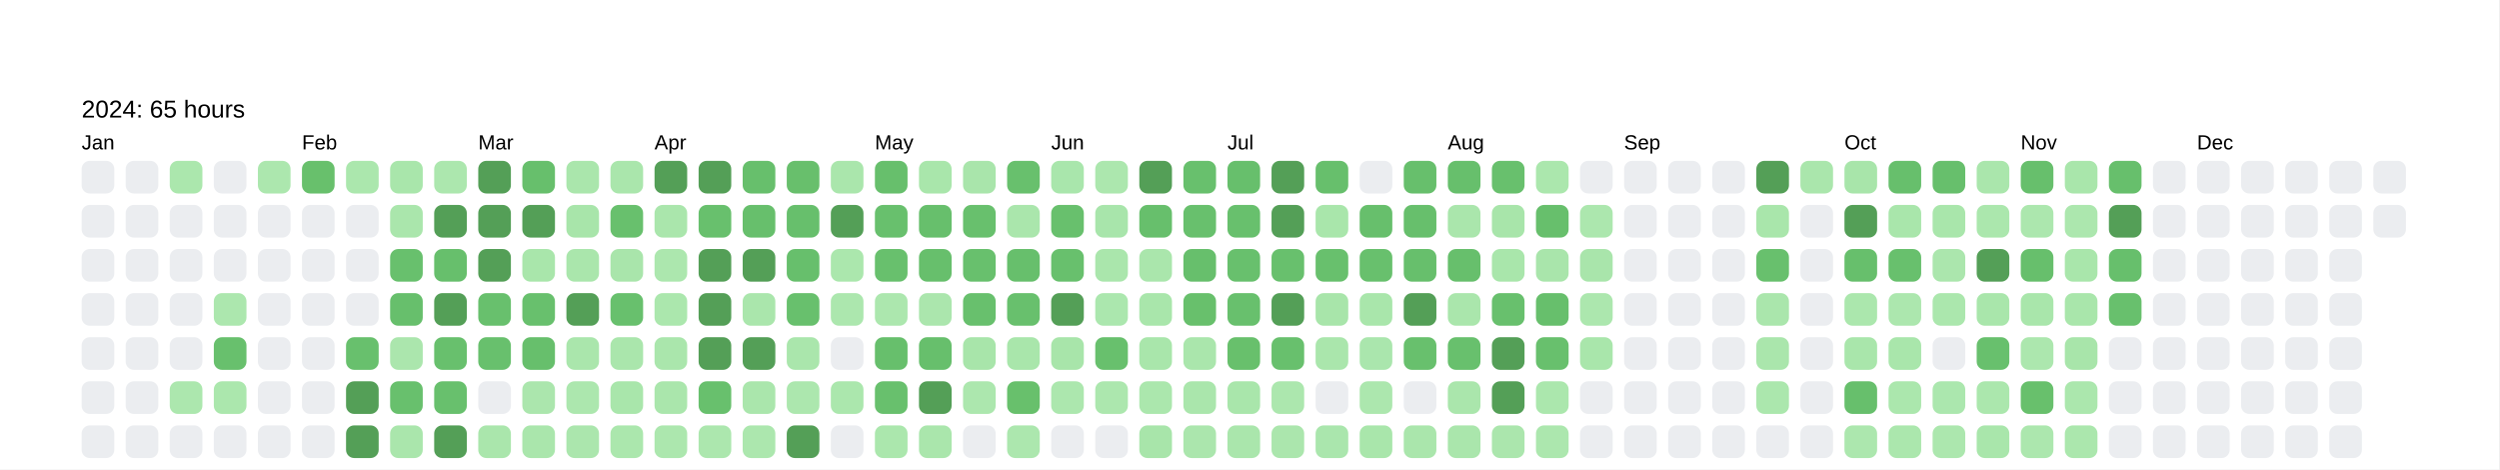
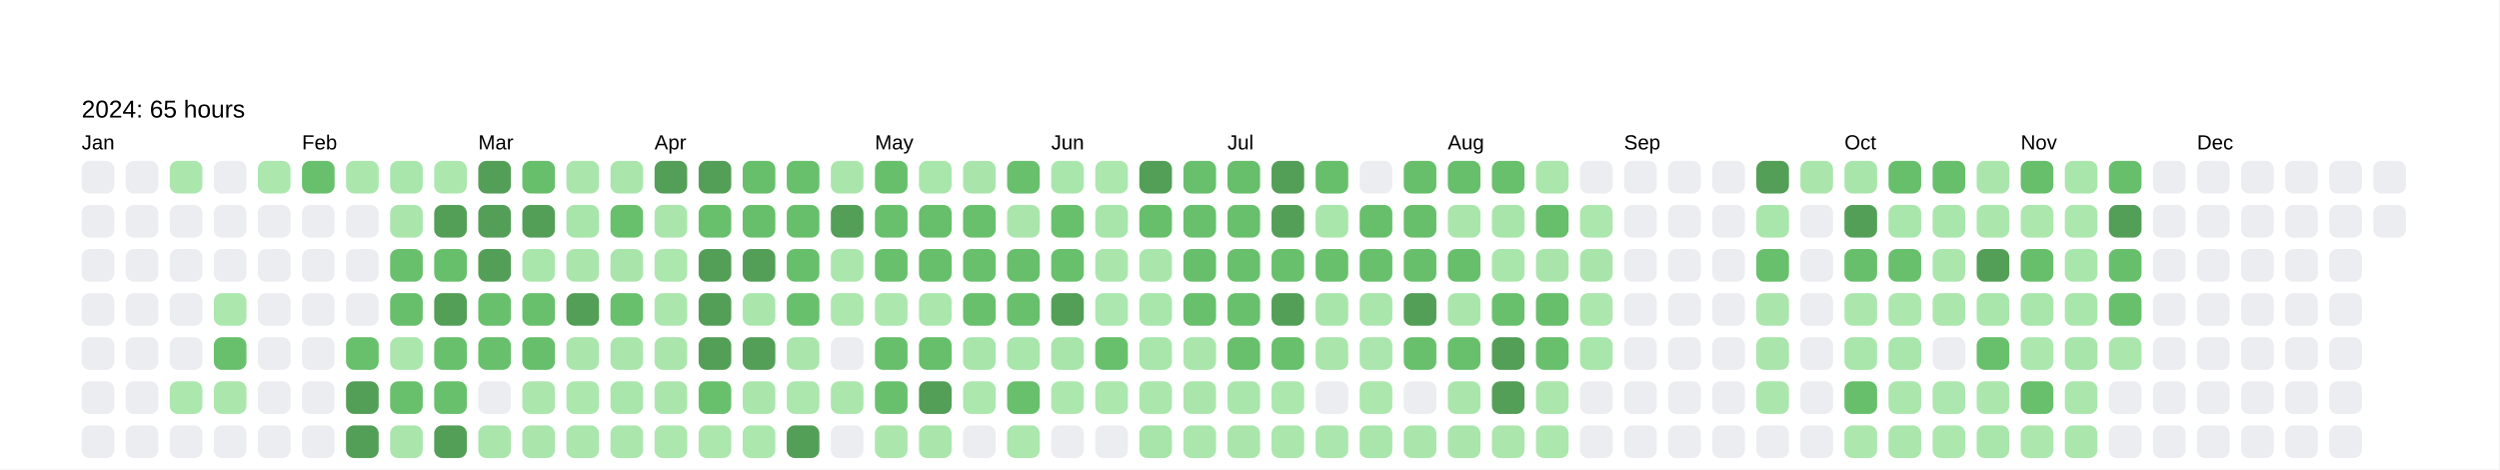
<svg xmlns="http://www.w3.org/2000/svg" baseProfile="full" height="57.5mm" version="1.1" viewBox="0,0,306.2,57.5" width="306.2mm">
  <defs />
  <rect fill="#FFFFFF" height="57.5" width="306.2" x="0" y="0" />
  <text fill="#000000" style="font-size:6px; font-family:Arial; font-weight:bold;" x="10" y="10" />
  <text fill="#000000" style="font-size:3px; font-family:Arial;" x="10" y="14.4">2024: 65 hours</text>
  <text fill="#000000" style="font-size:2.5px; font-family:Arial" x="10" y="18.3">Jan</text>
  <rect fill="#EBEDF0" height="4" rx="1" ry="1" width="4" x="10" y="19.7" />
  <rect fill="#EBEDF0" height="4" rx="1" ry="1" width="4" x="10" y="25.1" />
  <rect fill="#EBEDF0" height="4" rx="1" ry="1" width="4" x="10" y="30.5" />
  <rect fill="#EBEDF0" height="4" rx="1" ry="1" width="4" x="10" y="35.9" />
  <rect fill="#EBEDF0" height="4" rx="1" ry="1" width="4" x="10" y="41.3" />
  <rect fill="#EBEDF0" height="4" rx="1" ry="1" width="4" x="10" y="46.7" />
  <rect fill="#EBEDF0" height="4" rx="1" ry="1" width="4" x="10" y="52.1" />
  <rect fill="#EBEDF0" height="4" rx="1" ry="1" width="4" x="15.4" y="19.7" />
  <rect fill="#EBEDF0" height="4" rx="1" ry="1" width="4" x="15.4" y="25.1" />
  <rect fill="#EBEDF0" height="4" rx="1" ry="1" width="4" x="15.4" y="30.5" />
  <rect fill="#EBEDF0" height="4" rx="1" ry="1" width="4" x="15.4" y="35.9" />
  <rect fill="#EBEDF0" height="4" rx="1" ry="1" width="4" x="15.4" y="41.3" />
  <rect fill="#EBEDF0" height="4" rx="1" ry="1" width="4" x="15.4" y="46.7" />
  <rect fill="#EBEDF0" height="4" rx="1" ry="1" width="4" x="15.4" y="52.1" />
  <rect fill="#abe7ad" height="4" rx="1" ry="1" width="4" x="20.8" y="19.7" />
  <rect fill="#EBEDF0" height="4" rx="1" ry="1" width="4" x="20.8" y="25.1" />
  <rect fill="#EBEDF0" height="4" rx="1" ry="1" width="4" x="20.8" y="30.5" />
  <rect fill="#EBEDF0" height="4" rx="1" ry="1" width="4" x="20.8" y="35.9" />
  <rect fill="#EBEDF0" height="4" rx="1" ry="1" width="4" x="20.8" y="41.3" />
  <rect fill="#ace7ae" height="4" rx="1" ry="1" width="4" x="20.8" y="46.7" />
  <rect fill="#EBEDF0" height="4" rx="1" ry="1" width="4" x="20.8" y="52.1" />
  <rect fill="#EBEDF0" height="4" rx="1" ry="1" width="4" x="26.2" y="19.7" />
  <rect fill="#EBEDF0" height="4" rx="1" ry="1" width="4" x="26.2" y="25.1" />
  <rect fill="#EBEDF0" height="4" rx="1" ry="1" width="4" x="26.2" y="30.5" />
  <rect fill="#ace7ae" height="4" rx="1" ry="1" width="4" x="26.2" y="35.9" />
  <rect fill="#68c06d" height="4" rx="1" ry="1" width="4" x="26.2" y="41.3" />
  <rect fill="#abe7ad" height="4" rx="1" ry="1" width="4" x="26.2" y="46.7" />
  <rect fill="#EBEDF0" height="4" rx="1" ry="1" width="4" x="26.2" y="52.1" />
  <rect fill="#ace7ae" height="4" rx="1" ry="1" width="4" x="31.6" y="19.7" />
  <rect fill="#EBEDF0" height="4" rx="1" ry="1" width="4" x="31.6" y="25.1" />
  <rect fill="#EBEDF0" height="4" rx="1" ry="1" width="4" x="31.6" y="30.5" />
  <rect fill="#EBEDF0" height="4" rx="1" ry="1" width="4" x="31.6" y="35.9" />
  <rect fill="#EBEDF0" height="4" rx="1" ry="1" width="4" x="31.6" y="41.3" />
  <rect fill="#EBEDF0" height="4" rx="1" ry="1" width="4" x="31.6" y="46.7" />
  <rect fill="#EBEDF0" height="4" rx="1" ry="1" width="4" x="31.6" y="52.1" />
  <text fill="#000000" style="font-size:2.5px; font-family:Arial" x="37.0" y="18.3">Feb</text>
  <rect fill="#68c06c" height="4" rx="1" ry="1" width="4" x="37.0" y="19.7" />
  <rect fill="#EBEDF0" height="4" rx="1" ry="1" width="4" x="37.0" y="25.1" />
  <rect fill="#EBEDF0" height="4" rx="1" ry="1" width="4" x="37.0" y="30.5" />
  <rect fill="#EBEDF0" height="4" rx="1" ry="1" width="4" x="37.0" y="35.9" />
  <rect fill="#EBEDF0" height="4" rx="1" ry="1" width="4" x="37.0" y="41.3" />
  <rect fill="#EBEDF0" height="4" rx="1" ry="1" width="4" x="37.0" y="46.7" />
  <rect fill="#EBEDF0" height="4" rx="1" ry="1" width="4" x="37.0" y="52.1" />
  <rect fill="#abe7ad" height="4" rx="1" ry="1" width="4" x="42.4" y="19.7" />
  <rect fill="#EBEDF0" height="4" rx="1" ry="1" width="4" x="42.4" y="25.1" />
  <rect fill="#EBEDF0" height="4" rx="1" ry="1" width="4" x="42.4" y="30.5" />
  <rect fill="#EBEDF0" height="4" rx="1" ry="1" width="4" x="42.4" y="35.9" />
  <rect fill="#68c06d" height="4" rx="1" ry="1" width="4" x="42.4" y="41.3" />
  <rect fill="#549F57" height="4" rx="1" ry="1" width="4" x="42.4" y="46.7" />
  <rect fill="#549F57" height="4" rx="1" ry="1" width="4" x="42.4" y="52.1" />
  <rect fill="#a9e6ab" height="4" rx="1" ry="1" width="4" x="47.8" y="19.7" />
  <rect fill="#aae6ac" height="4" rx="1" ry="1" width="4" x="47.8" y="25.1" />
  <rect fill="#68c06d" height="4" rx="1" ry="1" width="4" x="47.8" y="30.5" />
  <rect fill="#67bf6c" height="4" rx="1" ry="1" width="4" x="47.8" y="35.9" />
  <rect fill="#abe6ad" height="4" rx="1" ry="1" width="4" x="47.8" y="41.3" />
  <rect fill="#68c06d" height="4" rx="1" ry="1" width="4" x="47.8" y="46.7" />
  <rect fill="#aae6ac" height="4" rx="1" ry="1" width="4" x="47.8" y="52.1" />
  <rect fill="#ace7ae" height="4" rx="1" ry="1" width="4" x="53.2" y="19.7" />
  <rect fill="#549F57" height="4" rx="1" ry="1" width="4" x="53.2" y="25.1" />
  <rect fill="#67bf6c" height="4" rx="1" ry="1" width="4" x="53.2" y="30.5" />
  <rect fill="#549F57" height="4" rx="1" ry="1" width="4" x="53.2" y="35.9" />
  <rect fill="#68c06d" height="4" rx="1" ry="1" width="4" x="53.2" y="41.3" />
  <rect fill="#68c06d" height="4" rx="1" ry="1" width="4" x="53.2" y="46.7" />
  <rect fill="#549F57" height="4" rx="1" ry="1" width="4" x="53.2" y="52.1" />
  <text fill="#000000" style="font-size:2.5px; font-family:Arial" x="58.6" y="18.3">Mar</text>
  <rect fill="#549F57" height="4" rx="1" ry="1" width="4" x="58.6" y="19.7" />
  <rect fill="#549F57" height="4" rx="1" ry="1" width="4" x="58.6" y="25.1" />
  <rect fill="#549F57" height="4" rx="1" ry="1" width="4" x="58.6" y="30.5" />
  <rect fill="#68c06d" height="4" rx="1" ry="1" width="4" x="58.6" y="35.9" />
  <rect fill="#68c06d" height="4" rx="1" ry="1" width="4" x="58.6" y="41.3" />
  <rect fill="#EBEDF0" height="4" rx="1" ry="1" width="4" x="58.6" y="46.7" />
  <rect fill="#aae6ac" height="4" rx="1" ry="1" width="4" x="58.6" y="52.1" />
  <rect fill="#67bf6c" height="4" rx="1" ry="1" width="4" x="64" y="19.7" />
  <rect fill="#549F57" height="4" rx="1" ry="1" width="4" x="64" y="25.1" />
  <rect fill="#a9e6ab" height="4" rx="1" ry="1" width="4" x="64" y="30.5" />
  <rect fill="#68c06d" height="4" rx="1" ry="1" width="4" x="64" y="35.9" />
  <rect fill="#67bf6c" height="4" rx="1" ry="1" width="4" x="64" y="41.3" />
  <rect fill="#abe6ad" height="4" rx="1" ry="1" width="4" x="64" y="46.7" />
  <rect fill="#aae6ac" height="4" rx="1" ry="1" width="4" x="64" y="52.1" />
  <rect fill="#aae6ac" height="4" rx="1" ry="1" width="4" x="69.4" y="19.7" />
  <rect fill="#a8e5aa" height="4" rx="1" ry="1" width="4" x="69.4" y="25.1" />
  <rect fill="#aae6ac" height="4" rx="1" ry="1" width="4" x="69.4" y="30.5" />
  <rect fill="#549F57" height="4" rx="1" ry="1" width="4" x="69.4" y="35.9" />
  <rect fill="#aae6ac" height="4" rx="1" ry="1" width="4" x="69.4" y="41.3" />
  <rect fill="#ace7ae" height="4" rx="1" ry="1" width="4" x="69.4" y="46.7" />
  <rect fill="#abe6ad" height="4" rx="1" ry="1" width="4" x="69.4" y="52.1" />
  <rect fill="#aae6ac" height="4" rx="1" ry="1" width="4" x="74.8" y="19.7" />
  <rect fill="#68c06d" height="4" rx="1" ry="1" width="4" x="74.8" y="25.1" />
  <rect fill="#a9e5ab" height="4" rx="1" ry="1" width="4" x="74.8" y="30.5" />
  <rect fill="#68c06d" height="4" rx="1" ry="1" width="4" x="74.8" y="35.9" />
  <rect fill="#aae6ac" height="4" rx="1" ry="1" width="4" x="74.8" y="41.3" />
  <rect fill="#a9e6ab" height="4" rx="1" ry="1" width="4" x="74.8" y="46.7" />
  <rect fill="#abe7ad" height="4" rx="1" ry="1" width="4" x="74.8" y="52.1" />
  <text fill="#000000" style="font-size:2.5px; font-family:Arial" x="80.2" y="18.3">Apr</text>
  <rect fill="#549F57" height="4" rx="1" ry="1" width="4" x="80.2" y="19.7" />
  <rect fill="#aae6ac" height="4" rx="1" ry="1" width="4" x="80.2" y="25.1" />
  <rect fill="#ace7ae" height="4" rx="1" ry="1" width="4" x="80.2" y="30.5" />
  <rect fill="#abe7ad" height="4" rx="1" ry="1" width="4" x="80.2" y="35.9" />
  <rect fill="#aae6ac" height="4" rx="1" ry="1" width="4" x="80.2" y="41.3" />
  <rect fill="#aae6ac" height="4" rx="1" ry="1" width="4" x="80.2" y="46.7" />
  <rect fill="#ace7ae" height="4" rx="1" ry="1" width="4" x="80.2" y="52.1" />
  <rect fill="#549F57" height="4" rx="1" ry="1" width="4" x="85.6" y="19.7" />
  <rect fill="#68c06d" height="4" rx="1" ry="1" width="4" x="85.6" y="25.1" />
  <rect fill="#549F57" height="4" rx="1" ry="1" width="4" x="85.6" y="30.5" />
  <rect fill="#549F57" height="4" rx="1" ry="1" width="4" x="85.6" y="35.9" />
  <rect fill="#549F57" height="4" rx="1" ry="1" width="4" x="85.6" y="41.3" />
  <rect fill="#68c06d" height="4" rx="1" ry="1" width="4" x="85.6" y="46.7" />
  <rect fill="#ace7ae" height="4" rx="1" ry="1" width="4" x="85.6" y="52.1" />
  <rect fill="#67bf6c" height="4" rx="1" ry="1" width="4" x="91" y="19.7" />
  <rect fill="#67bf6c" height="4" rx="1" ry="1" width="4" x="91" y="25.1" />
  <rect fill="#549F57" height="4" rx="1" ry="1" width="4" x="91" y="30.5" />
  <rect fill="#aae6ac" height="4" rx="1" ry="1" width="4" x="91" y="35.9" />
  <rect fill="#549F57" height="4" rx="1" ry="1" width="4" x="91" y="41.3" />
  <rect fill="#aae6ac" height="4" rx="1" ry="1" width="4" x="91" y="46.7" />
  <rect fill="#ace7ae" height="4" rx="1" ry="1" width="4" x="91" y="52.1" />
  <rect fill="#68bf6c" height="4" rx="1" ry="1" width="4" x="96.4" y="19.7" />
  <rect fill="#67bf6c" height="4" rx="1" ry="1" width="4" x="96.4" y="25.1" />
  <rect fill="#67bf6c" height="4" rx="1" ry="1" width="4" x="96.4" y="30.5" />
  <rect fill="#68c06d" height="4" rx="1" ry="1" width="4" x="96.4" y="35.9" />
  <rect fill="#aae6ac" height="4" rx="1" ry="1" width="4" x="96.4" y="41.3" />
  <rect fill="#ace7ae" height="4" rx="1" ry="1" width="4" x="96.4" y="46.7" />
  <rect fill="#549F57" height="4" rx="1" ry="1" width="4" x="96.4" y="52.1" />
  <rect fill="#aae6ac" height="4" rx="1" ry="1" width="4" x="101.8" y="19.7" />
  <rect fill="#549F57" height="4" rx="1" ry="1" width="4" x="101.8" y="25.1" />
  <rect fill="#abe7ad" height="4" rx="1" ry="1" width="4" x="101.8" y="30.5" />
  <rect fill="#ace7ae" height="4" rx="1" ry="1" width="4" x="101.8" y="35.9" />
  <rect fill="#EBEDF0" height="4" rx="1" ry="1" width="4" x="101.8" y="41.3" />
  <rect fill="#abe7ad" height="4" rx="1" ry="1" width="4" x="101.8" y="46.7" />
  <rect fill="#EBEDF0" height="4" rx="1" ry="1" width="4" x="101.8" y="52.1" />
  <text fill="#000000" style="font-size:2.5px; font-family:Arial" x="107.2" y="18.3">May</text>
  <rect fill="#67bf6c" height="4" rx="1" ry="1" width="4" x="107.2" y="19.7" />
  <rect fill="#68c06d" height="4" rx="1" ry="1" width="4" x="107.2" y="25.1" />
  <rect fill="#68c06d" height="4" rx="1" ry="1" width="4" x="107.2" y="30.5" />
  <rect fill="#ace7ae" height="4" rx="1" ry="1" width="4" x="107.2" y="35.9" />
  <rect fill="#67bf6c" height="4" rx="1" ry="1" width="4" x="107.2" y="41.3" />
  <rect fill="#68c06d" height="4" rx="1" ry="1" width="4" x="107.2" y="46.7" />
  <rect fill="#abe7ad" height="4" rx="1" ry="1" width="4" x="107.2" y="52.1" />
  <rect fill="#a9e6ab" height="4" rx="1" ry="1" width="4" x="112.6" y="19.7" />
  <rect fill="#67bf6c" height="4" rx="1" ry="1" width="4" x="112.6" y="25.1" />
  <rect fill="#67bf6c" height="4" rx="1" ry="1" width="4" x="112.6" y="30.5" />
  <rect fill="#abe6ad" height="4" rx="1" ry="1" width="4" x="112.6" y="35.9" />
  <rect fill="#67bf6c" height="4" rx="1" ry="1" width="4" x="112.6" y="41.3" />
  <rect fill="#549F57" height="4" rx="1" ry="1" width="4" x="112.6" y="46.7" />
  <rect fill="#aae6ac" height="4" rx="1" ry="1" width="4" x="112.6" y="52.1" />
  <rect fill="#a9e5ab" height="4" rx="1" ry="1" width="4" x="118" y="19.7" />
  <rect fill="#68c06d" height="4" rx="1" ry="1" width="4" x="118" y="25.1" />
  <rect fill="#68c06d" height="4" rx="1" ry="1" width="4" x="118" y="30.5" />
  <rect fill="#68c06d" height="4" rx="1" ry="1" width="4" x="118" y="35.9" />
  <rect fill="#a8e5aa" height="4" rx="1" ry="1" width="4" x="118" y="41.3" />
  <rect fill="#ace7ae" height="4" rx="1" ry="1" width="4" x="118" y="46.7" />
  <rect fill="#EBEDF0" height="4" rx="1" ry="1" width="4" x="118" y="52.1" />
  <rect fill="#68c06d" height="4" rx="1" ry="1" width="4" x="123.4" y="19.7" />
  <rect fill="#aae6ac" height="4" rx="1" ry="1" width="4" x="123.4" y="25.1" />
  <rect fill="#67bf6c" height="4" rx="1" ry="1" width="4" x="123.4" y="30.5" />
  <rect fill="#68c06d" height="4" rx="1" ry="1" width="4" x="123.4" y="35.9" />
  <rect fill="#a9e6ab" height="4" rx="1" ry="1" width="4" x="123.4" y="41.3" />
  <rect fill="#68c06c" height="4" rx="1" ry="1" width="4" x="123.4" y="46.7" />
  <rect fill="#ace7ae" height="4" rx="1" ry="1" width="4" x="123.4" y="52.1" />
  <text fill="#000000" style="font-size:2.5px; font-family:Arial" x="128.8" y="18.3">Jun</text>
  <rect fill="#a9e6ac" height="4" rx="1" ry="1" width="4" x="128.8" y="19.7" />
  <rect fill="#68c06d" height="4" rx="1" ry="1" width="4" x="128.8" y="25.1" />
  <rect fill="#68c06d" height="4" rx="1" ry="1" width="4" x="128.8" y="30.5" />
  <rect fill="#549F57" height="4" rx="1" ry="1" width="4" x="128.8" y="35.9" />
  <rect fill="#a8e5aa" height="4" rx="1" ry="1" width="4" x="128.8" y="41.3" />
  <rect fill="#ace7ae" height="4" rx="1" ry="1" width="4" x="128.8" y="46.7" />
  <rect fill="#EBEDF0" height="4" rx="1" ry="1" width="4" x="128.8" y="52.1" />
  <rect fill="#ace7ae" height="4" rx="1" ry="1" width="4" x="134.2" y="19.7" />
  <rect fill="#a8e5ab" height="4" rx="1" ry="1" width="4" x="134.2" y="25.1" />
  <rect fill="#aae6ac" height="4" rx="1" ry="1" width="4" x="134.2" y="30.5" />
  <rect fill="#abe7ae" height="4" rx="1" ry="1" width="4" x="134.2" y="35.9" />
  <rect fill="#68c06d" height="4" rx="1" ry="1" width="4" x="134.2" y="41.3" />
  <rect fill="#ace7ae" height="4" rx="1" ry="1" width="4" x="134.2" y="46.7" />
  <rect fill="#EBEDF0" height="4" rx="1" ry="1" width="4" x="134.2" y="52.1" />
  <rect fill="#549F57" height="4" rx="1" ry="1" width="4" x="139.6" y="19.7" />
  <rect fill="#67bf6c" height="4" rx="1" ry="1" width="4" x="139.6" y="25.1" />
  <rect fill="#aae6ac" height="4" rx="1" ry="1" width="4" x="139.6" y="30.5" />
  <rect fill="#a9e6ab" height="4" rx="1" ry="1" width="4" x="139.6" y="35.9" />
  <rect fill="#a9e6ab" height="4" rx="1" ry="1" width="4" x="139.6" y="41.3" />
  <rect fill="#abe7ad" height="4" rx="1" ry="1" width="4" x="139.6" y="46.7" />
  <rect fill="#a8e5aa" height="4" rx="1" ry="1" width="4" x="139.6" y="52.1" />
  <rect fill="#68c06d" height="4" rx="1" ry="1" width="4" x="145" y="19.7" />
  <rect fill="#68c06d" height="4" rx="1" ry="1" width="4" x="145" y="25.1" />
  <rect fill="#67bf6c" height="4" rx="1" ry="1" width="4" x="145" y="30.5" />
  <rect fill="#68c06c" height="4" rx="1" ry="1" width="4" x="145" y="35.9" />
  <rect fill="#aae6ac" height="4" rx="1" ry="1" width="4" x="145" y="41.3" />
  <rect fill="#aae6ac" height="4" rx="1" ry="1" width="4" x="145" y="46.7" />
  <rect fill="#abe6ad" height="4" rx="1" ry="1" width="4" x="145" y="52.1" />
  <text fill="#000000" style="font-size:2.5px; font-family:Arial" x="150.4" y="18.3">Jul</text>
  <rect fill="#67bf6c" height="4" rx="1" ry="1" width="4" x="150.4" y="19.7" />
  <rect fill="#68c06d" height="4" rx="1" ry="1" width="4" x="150.4" y="25.1" />
  <rect fill="#68c06d" height="4" rx="1" ry="1" width="4" x="150.4" y="30.5" />
  <rect fill="#68c06d" height="4" rx="1" ry="1" width="4" x="150.4" y="35.9" />
  <rect fill="#68c06c" height="4" rx="1" ry="1" width="4" x="150.4" y="41.3" />
  <rect fill="#a9e6ab" height="4" rx="1" ry="1" width="4" x="150.4" y="46.7" />
  <rect fill="#aae6ac" height="4" rx="1" ry="1" width="4" x="150.4" y="52.1" />
  <rect fill="#549F57" height="4" rx="1" ry="1" width="4" x="155.8" y="19.7" />
  <rect fill="#549F57" height="4" rx="1" ry="1" width="4" x="155.8" y="25.1" />
  <rect fill="#68c06d" height="4" rx="1" ry="1" width="4" x="155.8" y="30.5" />
  <rect fill="#549F57" height="4" rx="1" ry="1" width="4" x="155.8" y="35.9" />
  <rect fill="#68c06d" height="4" rx="1" ry="1" width="4" x="155.8" y="41.3" />
  <rect fill="#ace7ae" height="4" rx="1" ry="1" width="4" x="155.8" y="46.7" />
  <rect fill="#abe6ad" height="4" rx="1" ry="1" width="4" x="155.8" y="52.1" />
  <rect fill="#67bf6c" height="4" rx="1" ry="1" width="4" x="161.2" y="19.7" />
  <rect fill="#a9e6ab" height="4" rx="1" ry="1" width="4" x="161.2" y="25.1" />
  <rect fill="#68c06d" height="4" rx="1" ry="1" width="4" x="161.2" y="30.5" />
  <rect fill="#a8e5aa" height="4" rx="1" ry="1" width="4" x="161.2" y="35.9" />
  <rect fill="#aae6ac" height="4" rx="1" ry="1" width="4" x="161.2" y="41.3" />
  <rect fill="#EBEDF0" height="4" rx="1" ry="1" width="4" x="161.2" y="46.7" />
  <rect fill="#aae6ad" height="4" rx="1" ry="1" width="4" x="161.2" y="52.1" />
  <rect fill="#EBEDF0" height="4" rx="1" ry="1" width="4" x="166.6" y="19.7" />
  <rect fill="#67bf6c" height="4" rx="1" ry="1" width="4" x="166.6" y="25.1" />
  <rect fill="#68c06d" height="4" rx="1" ry="1" width="4" x="166.6" y="30.5" />
  <rect fill="#a9e6ab" height="4" rx="1" ry="1" width="4" x="166.6" y="35.9" />
  <rect fill="#aae6ad" height="4" rx="1" ry="1" width="4" x="166.6" y="41.3" />
  <rect fill="#ace7ae" height="4" rx="1" ry="1" width="4" x="166.6" y="46.7" />
  <rect fill="#a9e6ab" height="4" rx="1" ry="1" width="4" x="166.6" y="52.1" />
  <rect fill="#67bf6c" height="4" rx="1" ry="1" width="4" x="172" y="19.7" />
  <rect fill="#67bf6c" height="4" rx="1" ry="1" width="4" x="172" y="25.1" />
  <rect fill="#67bf6c" height="4" rx="1" ry="1" width="4" x="172" y="30.5" />
  <rect fill="#549F57" height="4" rx="1" ry="1" width="4" x="172" y="35.9" />
  <rect fill="#68c06d" height="4" rx="1" ry="1" width="4" x="172" y="41.3" />
  <rect fill="#EBEDF0" height="4" rx="1" ry="1" width="4" x="172" y="46.7" />
  <rect fill="#aae6ac" height="4" rx="1" ry="1" width="4" x="172" y="52.1" />
  <text fill="#000000" style="font-size:2.5px; font-family:Arial" x="177.4" y="18.3">Aug</text>
  <rect fill="#67bf6c" height="4" rx="1" ry="1" width="4" x="177.4" y="19.7" />
  <rect fill="#aae6ac" height="4" rx="1" ry="1" width="4" x="177.4" y="25.1" />
  <rect fill="#67bf6c" height="4" rx="1" ry="1" width="4" x="177.4" y="30.5" />
  <rect fill="#aae6ac" height="4" rx="1" ry="1" width="4" x="177.4" y="35.9" />
  <rect fill="#68c06d" height="4" rx="1" ry="1" width="4" x="177.4" y="41.3" />
  <rect fill="#aae6ac" height="4" rx="1" ry="1" width="4" x="177.4" y="46.7" />
  <rect fill="#aae6ac" height="4" rx="1" ry="1" width="4" x="177.4" y="52.1" />
  <rect fill="#68c06d" height="4" rx="1" ry="1" width="4" x="182.8" y="19.7" />
  <rect fill="#a8e5aa" height="4" rx="1" ry="1" width="4" x="182.8" y="25.1" />
  <rect fill="#a9e6ab" height="4" rx="1" ry="1" width="4" x="182.8" y="30.5" />
  <rect fill="#68c06d" height="4" rx="1" ry="1" width="4" x="182.8" y="35.9" />
  <rect fill="#549F57" height="4" rx="1" ry="1" width="4" x="182.8" y="41.3" />
  <rect fill="#549F57" height="4" rx="1" ry="1" width="4" x="182.8" y="46.7" />
  <rect fill="#abe6ad" height="4" rx="1" ry="1" width="4" x="182.8" y="52.1" />
  <rect fill="#abe7ad" height="4" rx="1" ry="1" width="4" x="188.2" y="19.7" />
  <rect fill="#67bf6c" height="4" rx="1" ry="1" width="4" x="188.2" y="25.1" />
  <rect fill="#a9e5ab" height="4" rx="1" ry="1" width="4" x="188.2" y="30.5" />
  <rect fill="#67bf6c" height="4" rx="1" ry="1" width="4" x="188.2" y="35.9" />
  <rect fill="#68c06d" height="4" rx="1" ry="1" width="4" x="188.2" y="41.3" />
  <rect fill="#abe7ad" height="4" rx="1" ry="1" width="4" x="188.2" y="46.7" />
  <rect fill="#ace7ae" height="4" rx="1" ry="1" width="4" x="188.2" y="52.1" />
  <rect fill="#EBEDF0" height="4" rx="1" ry="1" width="4" x="193.6" y="19.7" />
  <rect fill="#ace7ae" height="4" rx="1" ry="1" width="4" x="193.6" y="25.1" />
  <rect fill="#a9e5ab" height="4" rx="1" ry="1" width="4" x="193.6" y="30.5" />
  <rect fill="#ace7ae" height="4" rx="1" ry="1" width="4" x="193.6" y="35.9" />
  <rect fill="#a9e6ab" height="4" rx="1" ry="1" width="4" x="193.6" y="41.3" />
  <rect fill="#EBEDF0" height="4" rx="1" ry="1" width="4" x="193.6" y="46.7" />
  <rect fill="#EBEDF0" height="4" rx="1" ry="1" width="4" x="193.6" y="52.1" />
  <text fill="#000000" style="font-size:2.5px; font-family:Arial" x="199" y="18.3">Sep</text>
  <rect fill="#EBEDF0" height="4" rx="1" ry="1" width="4" x="199" y="19.7" />
  <rect fill="#EBEDF0" height="4" rx="1" ry="1" width="4" x="199" y="25.1" />
  <rect fill="#EBEDF0" height="4" rx="1" ry="1" width="4" x="199" y="30.5" />
  <rect fill="#EBEDF0" height="4" rx="1" ry="1" width="4" x="199" y="35.9" />
  <rect fill="#EBEDF0" height="4" rx="1" ry="1" width="4" x="199" y="41.3" />
  <rect fill="#EBEDF0" height="4" rx="1" ry="1" width="4" x="199" y="46.7" />
  <rect fill="#EBEDF0" height="4" rx="1" ry="1" width="4" x="199" y="52.1" />
  <rect fill="#EBEDF0" height="4" rx="1" ry="1" width="4" x="204.4" y="19.7" />
  <rect fill="#EBEDF0" height="4" rx="1" ry="1" width="4" x="204.4" y="25.1" />
  <rect fill="#EBEDF0" height="4" rx="1" ry="1" width="4" x="204.4" y="30.5" />
  <rect fill="#EBEDF0" height="4" rx="1" ry="1" width="4" x="204.4" y="35.9" />
  <rect fill="#EBEDF0" height="4" rx="1" ry="1" width="4" x="204.4" y="41.3" />
  <rect fill="#EBEDF0" height="4" rx="1" ry="1" width="4" x="204.4" y="46.7" />
  <rect fill="#EBEDF0" height="4" rx="1" ry="1" width="4" x="204.4" y="52.1" />
  <rect fill="#EBEDF0" height="4" rx="1" ry="1" width="4" x="209.8" y="19.7" />
  <rect fill="#EBEDF0" height="4" rx="1" ry="1" width="4" x="209.8" y="25.1" />
  <rect fill="#EBEDF0" height="4" rx="1" ry="1" width="4" x="209.8" y="30.5" />
  <rect fill="#EBEDF0" height="4" rx="1" ry="1" width="4" x="209.8" y="35.9" />
  <rect fill="#EBEDF0" height="4" rx="1" ry="1" width="4" x="209.8" y="41.3" />
  <rect fill="#EBEDF0" height="4" rx="1" ry="1" width="4" x="209.8" y="46.7" />
  <rect fill="#EBEDF0" height="4" rx="1" ry="1" width="4" x="209.8" y="52.1" />
  <rect fill="#549F57" height="4" rx="1" ry="1" width="4" x="215.2" y="19.7" />
  <rect fill="#a9e6ab" height="4" rx="1" ry="1" width="4" x="215.2" y="25.1" />
  <rect fill="#68c06d" height="4" rx="1" ry="1" width="4" x="215.2" y="30.5" />
  <rect fill="#aae6ac" height="4" rx="1" ry="1" width="4" x="215.2" y="35.9" />
  <rect fill="#aae6ac" height="4" rx="1" ry="1" width="4" x="215.2" y="41.3" />
  <rect fill="#abe7ad" height="4" rx="1" ry="1" width="4" x="215.2" y="46.7" />
  <rect fill="#EBEDF0" height="4" rx="1" ry="1" width="4" x="215.2" y="52.1" />
  <rect fill="#aae6ac" height="4" rx="1" ry="1" width="4" x="220.6" y="19.7" />
  <rect fill="#EBEDF0" height="4" rx="1" ry="1" width="4" x="220.6" y="25.1" />
  <rect fill="#EBEDF0" height="4" rx="1" ry="1" width="4" x="220.6" y="30.5" />
  <rect fill="#EBEDF0" height="4" rx="1" ry="1" width="4" x="220.6" y="35.9" />
  <rect fill="#EBEDF0" height="4" rx="1" ry="1" width="4" x="220.6" y="41.3" />
  <rect fill="#EBEDF0" height="4" rx="1" ry="1" width="4" x="220.6" y="46.7" />
  <rect fill="#EBEDF0" height="4" rx="1" ry="1" width="4" x="220.6" y="52.1" />
  <text fill="#000000" style="font-size:2.5px; font-family:Arial" x="226" y="18.3">Oct</text>
  <rect fill="#a8e5aa" height="4" rx="1" ry="1" width="4" x="226" y="19.7" />
  <rect fill="#549F57" height="4" rx="1" ry="1" width="4" x="226" y="25.1" />
  <rect fill="#67bf6c" height="4" rx="1" ry="1" width="4" x="226" y="30.5" />
  <rect fill="#abe7ad" height="4" rx="1" ry="1" width="4" x="226" y="35.9" />
  <rect fill="#a9e6ab" height="4" rx="1" ry="1" width="4" x="226" y="41.3" />
  <rect fill="#67bf6c" height="4" rx="1" ry="1" width="4" x="226" y="46.7" />
  <rect fill="#ace7ae" height="4" rx="1" ry="1" width="4" x="226" y="52.1" />
  <rect fill="#67bf6c" height="4" rx="1" ry="1" width="4" x="231.4" y="19.7" />
  <rect fill="#a9e6ab" height="4" rx="1" ry="1" width="4" x="231.4" y="25.1" />
  <rect fill="#68c06d" height="4" rx="1" ry="1" width="4" x="231.4" y="30.5" />
  <rect fill="#ace7ae" height="4" rx="1" ry="1" width="4" x="231.4" y="35.9" />
  <rect fill="#a9e6ab" height="4" rx="1" ry="1" width="4" x="231.4" y="41.3" />
  <rect fill="#abe7ad" height="4" rx="1" ry="1" width="4" x="231.4" y="46.7" />
  <rect fill="#abe7ad" height="4" rx="1" ry="1" width="4" x="231.4" y="52.1" />
  <rect fill="#67bf6c" height="4" rx="1" ry="1" width="4" x="236.8" y="19.7" />
  <rect fill="#a9e6ab" height="4" rx="1" ry="1" width="4" x="236.8" y="25.1" />
  <rect fill="#abe6ad" height="4" rx="1" ry="1" width="4" x="236.8" y="30.5" />
  <rect fill="#abe7ad" height="4" rx="1" ry="1" width="4" x="236.8" y="35.9" />
  <rect fill="#EBEDF0" height="4" rx="1" ry="1" width="4" x="236.8" y="41.3" />
  <rect fill="#abe7ae" height="4" rx="1" ry="1" width="4" x="236.8" y="46.7" />
  <rect fill="#ace7ae" height="4" rx="1" ry="1" width="4" x="236.8" y="52.1" />
  <rect fill="#aae6ac" height="4" rx="1" ry="1" width="4" x="242.2" y="19.7" />
  <rect fill="#abe7ad" height="4" rx="1" ry="1" width="4" x="242.2" y="25.1" />
  <rect fill="#549F57" height="4" rx="1" ry="1" width="4" x="242.2" y="30.5" />
  <rect fill="#a9e6ab" height="4" rx="1" ry="1" width="4" x="242.2" y="35.9" />
  <rect fill="#68c06d" height="4" rx="1" ry="1" width="4" x="242.2" y="41.3" />
  <rect fill="#abe7ad" height="4" rx="1" ry="1" width="4" x="242.2" y="46.7" />
  <rect fill="#a9e6ab" height="4" rx="1" ry="1" width="4" x="242.2" y="52.1" />
  <text fill="#000000" style="font-size:2.5px; font-family:Arial" x="247.6" y="18.3">Nov</text>
  <rect fill="#67bf6c" height="4" rx="1" ry="1" width="4" x="247.6" y="19.7" />
  <rect fill="#ace7ae" height="4" rx="1" ry="1" width="4" x="247.6" y="25.1" />
  <rect fill="#67bf6c" height="4" rx="1" ry="1" width="4" x="247.6" y="30.5" />
  <rect fill="#a9e6ab" height="4" rx="1" ry="1" width="4" x="247.6" y="35.9" />
  <rect fill="#ace7ae" height="4" rx="1" ry="1" width="4" x="247.6" y="41.3" />
  <rect fill="#68c06c" height="4" rx="1" ry="1" width="4" x="247.6" y="46.7" />
  <rect fill="#ace7ae" height="4" rx="1" ry="1" width="4" x="247.6" y="52.1" />
  <rect fill="#a9e6ab" height="4" rx="1" ry="1" width="4" x="253" y="19.7" />
  <rect fill="#ace7ae" height="4" rx="1" ry="1" width="4" x="253" y="25.1" />
  <rect fill="#a9e6ab" height="4" rx="1" ry="1" width="4" x="253" y="30.5" />
  <rect fill="#a9e6ab" height="4" rx="1" ry="1" width="4" x="253" y="35.9" />
  <rect fill="#a8e5aa" height="4" rx="1" ry="1" width="4" x="253" y="41.3" />
  <rect fill="#abe7ad" height="4" rx="1" ry="1" width="4" x="253" y="46.7" />
  <rect fill="#abe7ad" height="4" rx="1" ry="1" width="4" x="253" y="52.1" />
  <rect fill="#67bf6c" height="4" rx="1" ry="1" width="4" x="258.4" y="19.7" />
  <rect fill="#549F57" height="4" rx="1" ry="1" width="4" x="258.4" y="25.1" />
  <rect fill="#67bf6c" height="4" rx="1" ry="1" width="4" x="258.4" y="30.5" />
  <rect fill="#68c06d" height="4" rx="1" ry="1" width="4" x="258.4" y="35.9" />
-   <rect fill="#EBEDF0" height="4" rx="1" ry="1" width="4" x="258.4" y="41.3" />
+   <rect fill="#abe7ad" height="4" rx="1" ry="1" width="4" x="258.4" y="41.3" />
  <rect fill="#EBEDF0" height="4" rx="1" ry="1" width="4" x="258.4" y="46.7" />
  <rect fill="#EBEDF0" height="4" rx="1" ry="1" width="4" x="258.4" y="52.1" />
  <rect fill="#EBEDF0" height="4" rx="1" ry="1" width="4" x="263.8" y="19.7" />
  <rect fill="#EBEDF0" height="4" rx="1" ry="1" width="4" x="263.8" y="25.1" />
  <rect fill="#EBEDF0" height="4" rx="1" ry="1" width="4" x="263.8" y="30.5" />
  <rect fill="#EBEDF0" height="4" rx="1" ry="1" width="4" x="263.8" y="35.9" />
  <rect fill="#EBEDF0" height="4" rx="1" ry="1" width="4" x="263.8" y="41.3" />
  <rect fill="#EBEDF0" height="4" rx="1" ry="1" width="4" x="263.8" y="46.7" />
  <rect fill="#EBEDF0" height="4" rx="1" ry="1" width="4" x="263.8" y="52.1" />
  <text fill="#000000" style="font-size:2.5px; font-family:Arial" x="269.2" y="18.3">Dec</text>
  <rect fill="#EBEDF0" height="4" rx="1" ry="1" width="4" x="269.2" y="19.7" />
  <rect fill="#EBEDF0" height="4" rx="1" ry="1" width="4" x="269.2" y="25.1" />
  <rect fill="#EBEDF0" height="4" rx="1" ry="1" width="4" x="269.2" y="30.5" />
  <rect fill="#EBEDF0" height="4" rx="1" ry="1" width="4" x="269.2" y="35.9" />
  <rect fill="#EBEDF0" height="4" rx="1" ry="1" width="4" x="269.2" y="41.3" />
  <rect fill="#EBEDF0" height="4" rx="1" ry="1" width="4" x="269.2" y="46.7" />
  <rect fill="#EBEDF0" height="4" rx="1" ry="1" width="4" x="269.2" y="52.1" />
  <rect fill="#EBEDF0" height="4" rx="1" ry="1" width="4" x="274.6" y="19.7" />
  <rect fill="#EBEDF0" height="4" rx="1" ry="1" width="4" x="274.6" y="25.1" />
  <rect fill="#EBEDF0" height="4" rx="1" ry="1" width="4" x="274.6" y="30.5" />
  <rect fill="#EBEDF0" height="4" rx="1" ry="1" width="4" x="274.6" y="35.9" />
  <rect fill="#EBEDF0" height="4" rx="1" ry="1" width="4" x="274.6" y="41.3" />
  <rect fill="#EBEDF0" height="4" rx="1" ry="1" width="4" x="274.6" y="46.7" />
  <rect fill="#EBEDF0" height="4" rx="1" ry="1" width="4" x="274.6" y="52.1" />
  <rect fill="#EBEDF0" height="4" rx="1" ry="1" width="4" x="280" y="19.7" />
  <rect fill="#EBEDF0" height="4" rx="1" ry="1" width="4" x="280" y="25.1" />
  <rect fill="#EBEDF0" height="4" rx="1" ry="1" width="4" x="280" y="30.5" />
  <rect fill="#EBEDF0" height="4" rx="1" ry="1" width="4" x="280" y="35.9" />
  <rect fill="#EBEDF0" height="4" rx="1" ry="1" width="4" x="280" y="41.3" />
  <rect fill="#EBEDF0" height="4" rx="1" ry="1" width="4" x="280" y="46.7" />
  <rect fill="#EBEDF0" height="4" rx="1" ry="1" width="4" x="280" y="52.1" />
  <rect fill="#EBEDF0" height="4" rx="1" ry="1" width="4" x="285.4" y="19.7" />
  <rect fill="#EBEDF0" height="4" rx="1" ry="1" width="4" x="285.4" y="25.1" />
  <rect fill="#EBEDF0" height="4" rx="1" ry="1" width="4" x="285.4" y="30.5" />
  <rect fill="#EBEDF0" height="4" rx="1" ry="1" width="4" x="285.4" y="35.9" />
  <rect fill="#EBEDF0" height="4" rx="1" ry="1" width="4" x="285.4" y="41.3" />
  <rect fill="#EBEDF0" height="4" rx="1" ry="1" width="4" x="285.4" y="46.7" />
  <rect fill="#EBEDF0" height="4" rx="1" ry="1" width="4" x="285.4" y="52.1" />
  <rect fill="#EBEDF0" height="4" rx="1" ry="1" width="4" x="290.8" y="19.7" />
  <rect fill="#EBEDF0" height="4" rx="1" ry="1" width="4" x="290.8" y="25.1" />
</svg>
